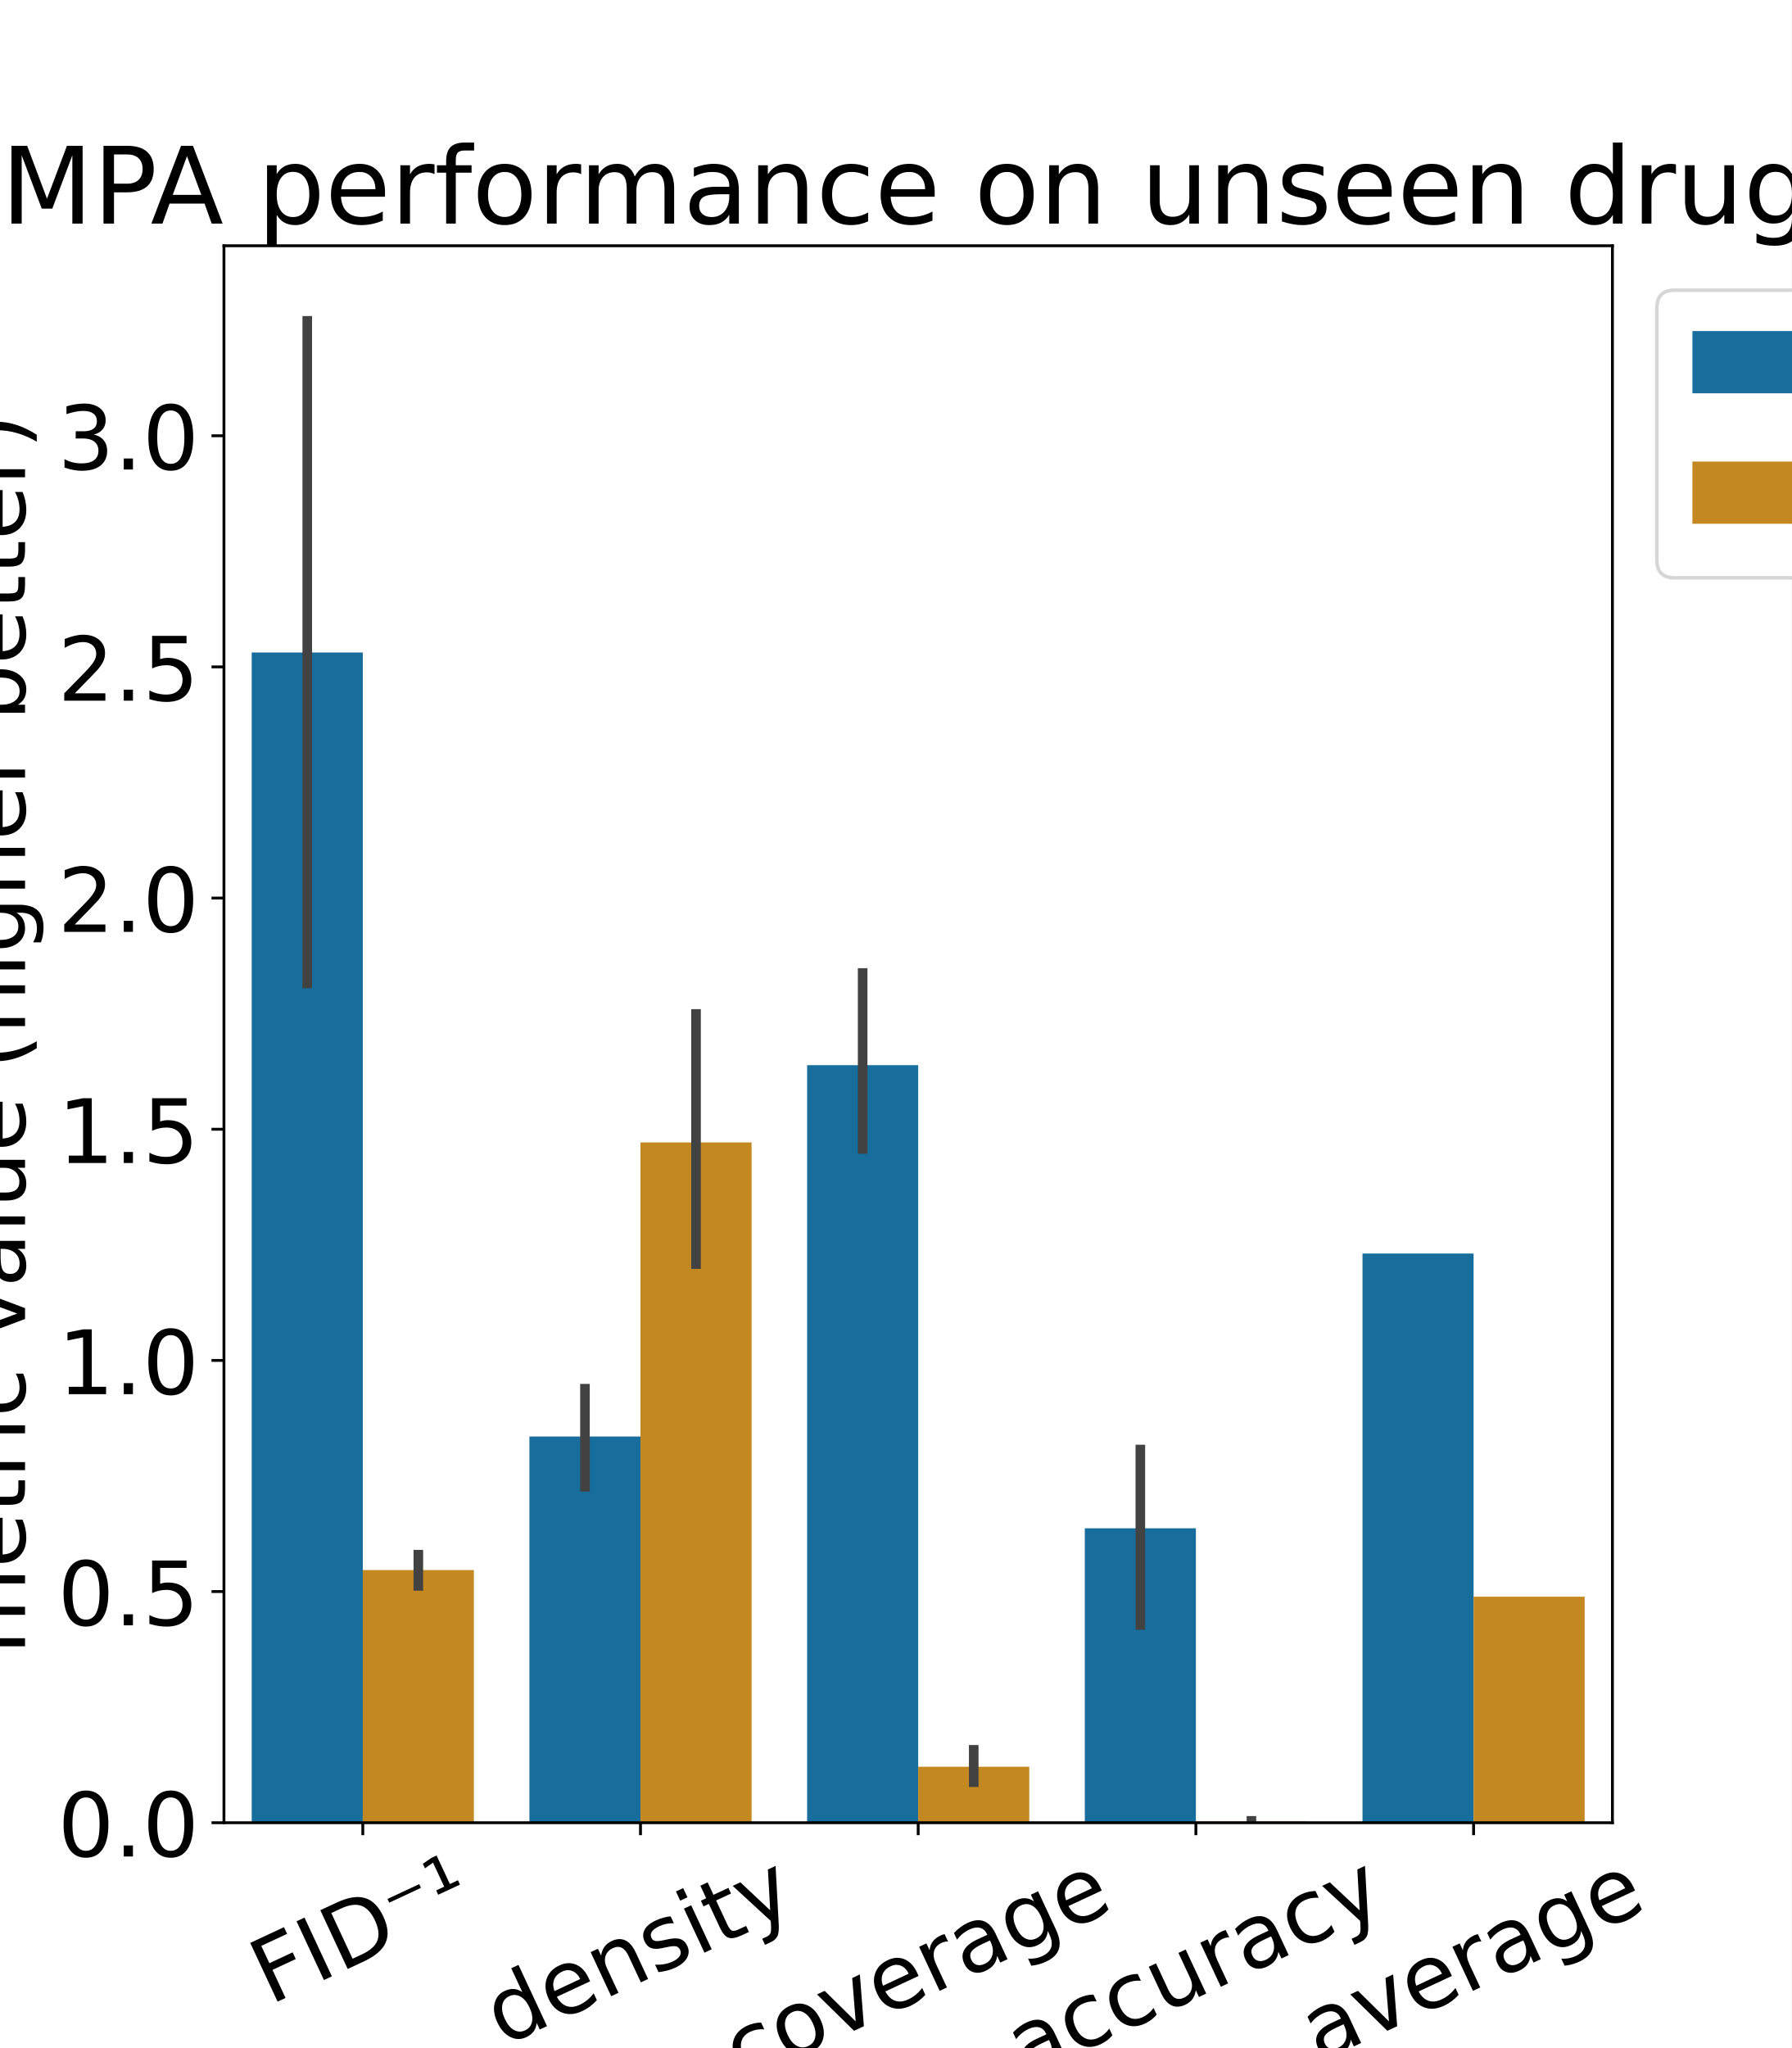
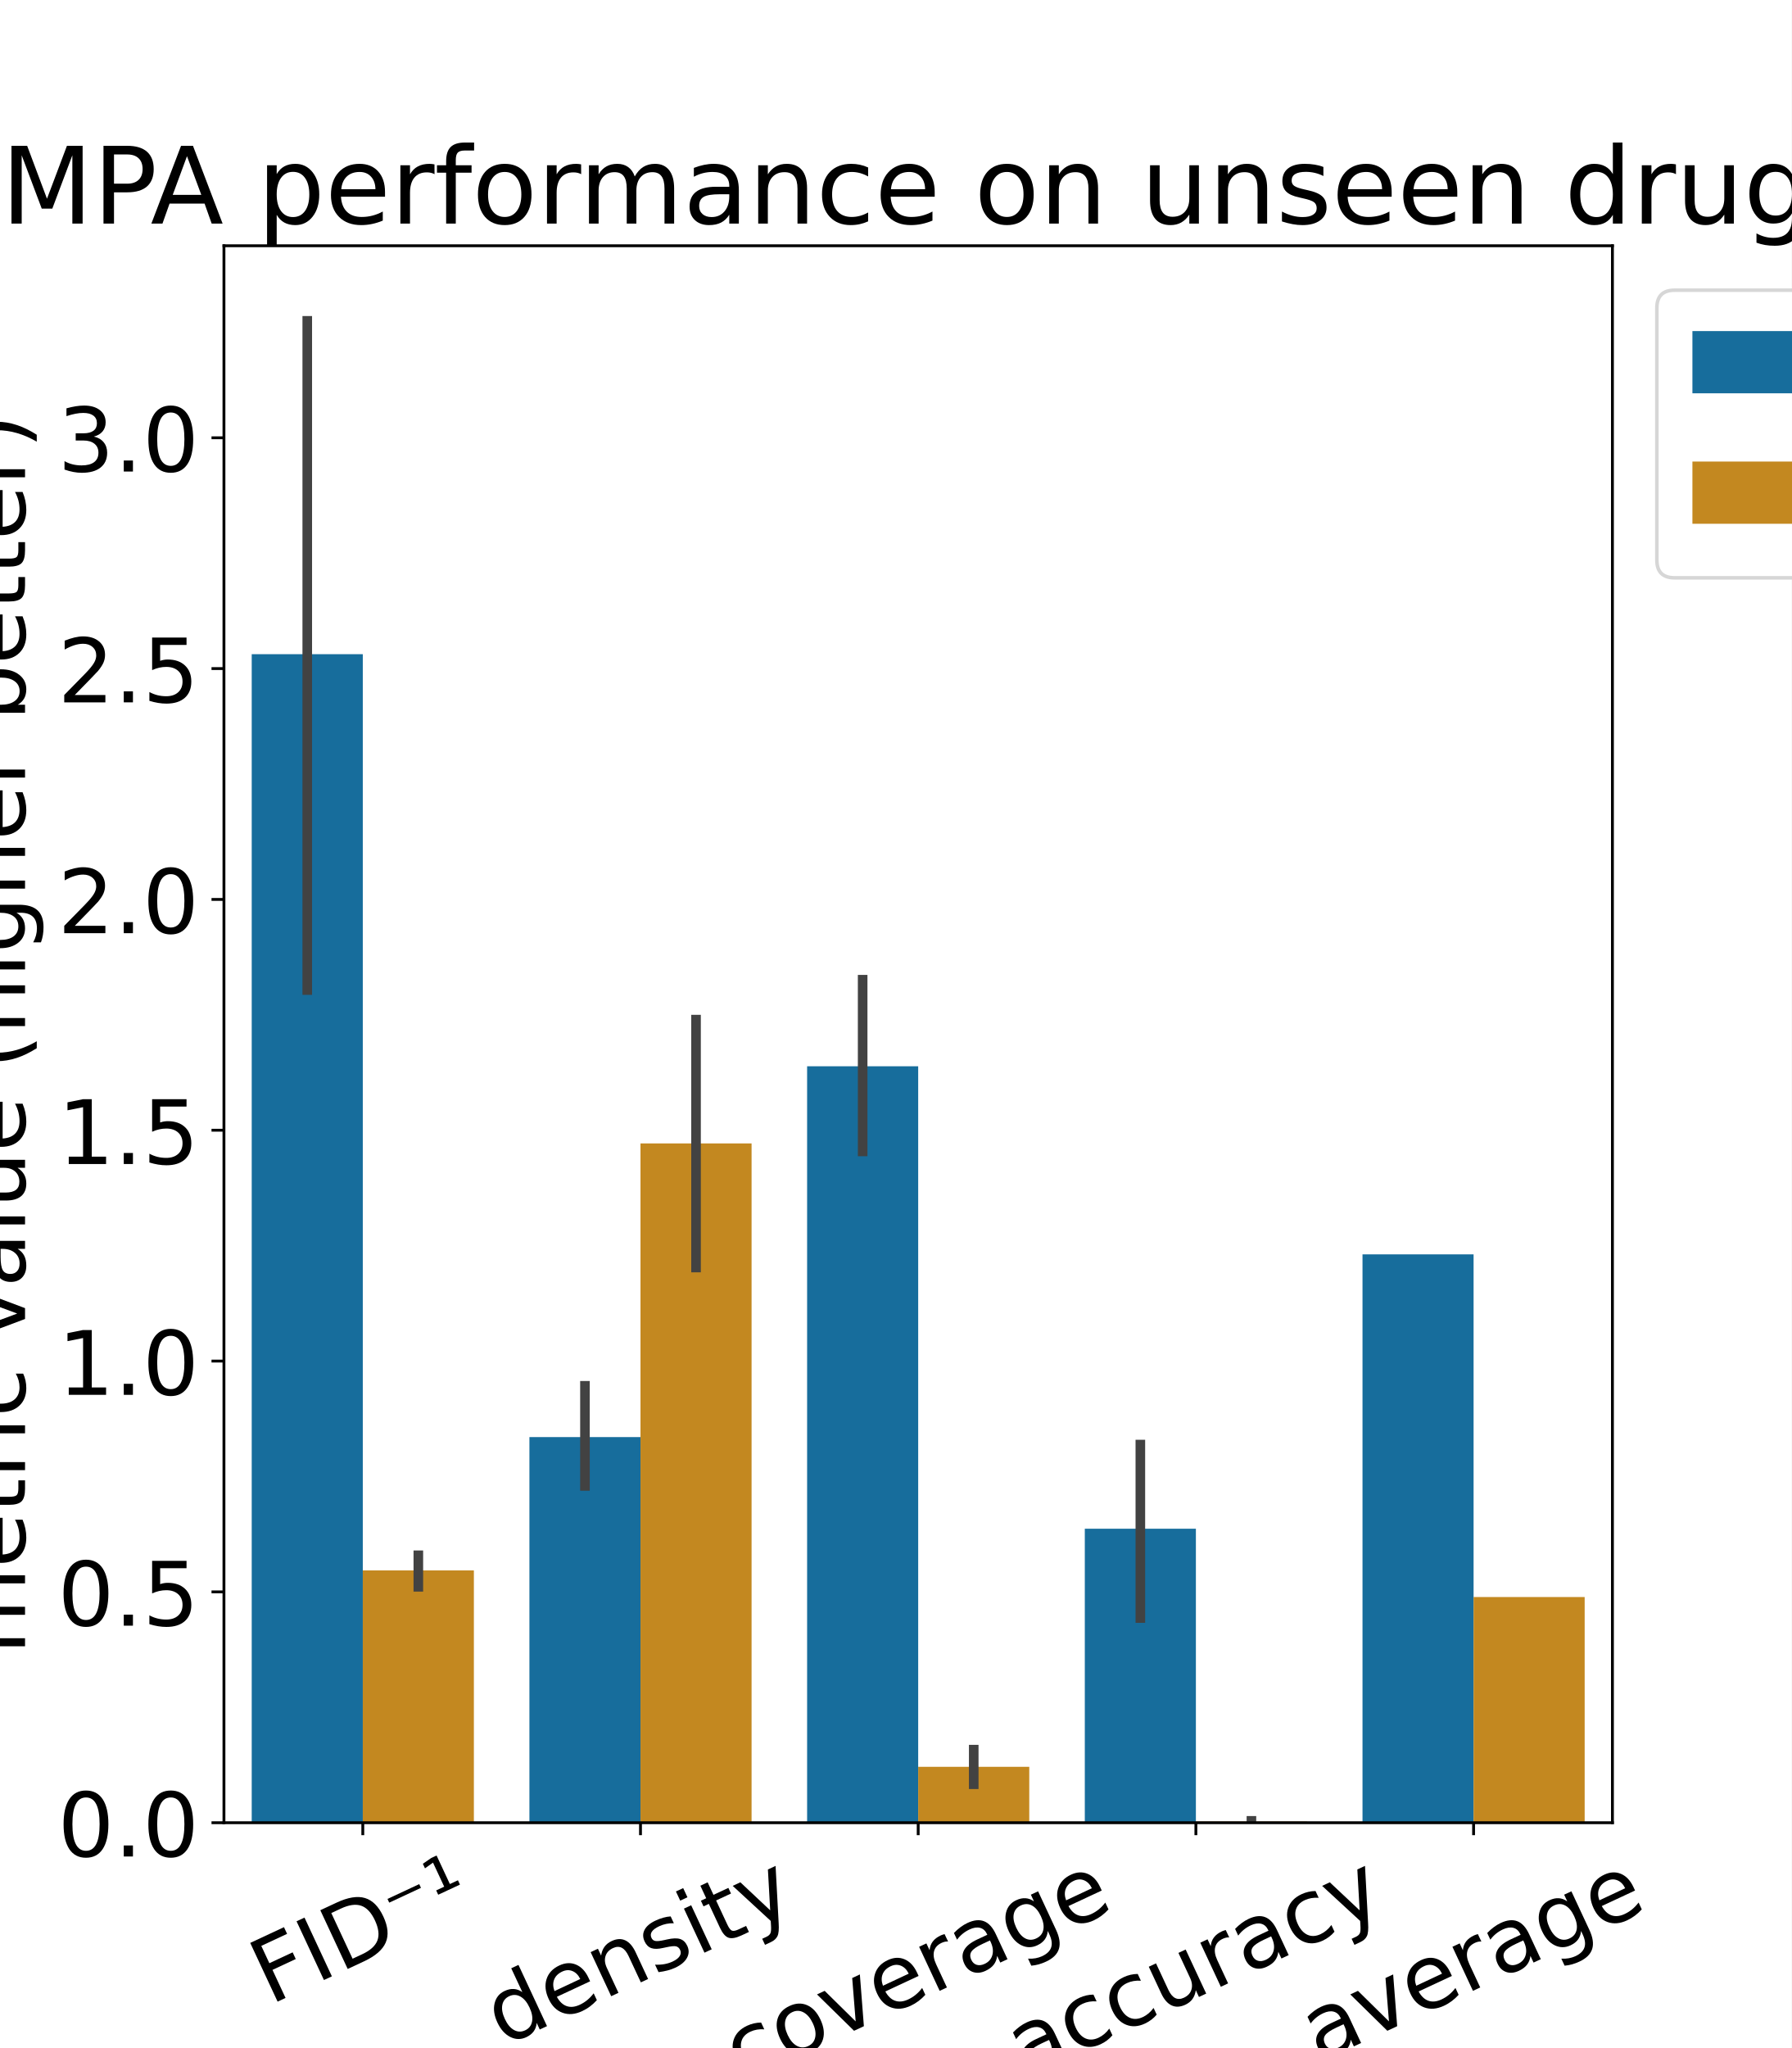
<svg xmlns="http://www.w3.org/2000/svg" xmlns:xlink="http://www.w3.org/1999/xlink" width="504pt" height="576pt" viewBox="0 0 504 576" version="1.1">
  <defs>
    <style type="text/css">*{stroke-linejoin: round; stroke-linecap: butt}</style>
  </defs>
  <g id="figure_1">
    <g id="patch_1">
      <path d="M 0 576  L 504 576  L 504 0  L 0 0  z " style="fill: #ffffff" />
    </g>
    <g id="axes_1">
      <g id="patch_2">
        <path d="M 63 512.64  L 453.6 512.64  L 453.6 69.12  L 63 69.12  z " style="fill: #ffffff" />
      </g>
      <g id="patch_3">
-         <path d="M 70.812 512.64  L 102.06 512.64  L 102.06 183.513  L 70.812 183.513  z " clip-path="url(#p8592153b63)" style="fill: #176d9c" />
+         <path d="M 70.812 512.64  L 102.06 512.64  L 102.06 183.991  L 70.812 183.991  z " clip-path="url(#pba9346ff52)" style="fill: #176d9c" />
      </g>
      <g id="patch_4">
-         <path d="M 148.932 512.64  L 180.18 512.64  L 180.18 404.022  L 148.932 404.022  z " clip-path="url(#p8592153b63)" style="fill: #176d9c" />
+         <path d="M 148.932 512.64  L 180.18 512.64  L 180.18 404.18  L 148.932 404.18  z " clip-path="url(#pba9346ff52)" style="fill: #176d9c" />
      </g>
      <g id="patch_5">
-         <path d="M 227.052 512.64  L 258.3 512.64  L 258.3 299.58  L 227.052 299.58  z " clip-path="url(#p8592153b63)" style="fill: #176d9c" />
+         <path d="M 227.052 512.64  L 258.3 512.64  L 258.3 299.889  L 227.052 299.889  z " clip-path="url(#pba9346ff52)" style="fill: #176d9c" />
      </g>
      <g id="patch_6">
-         <path d="M 305.172 512.64  L 336.42 512.64  L 336.42 429.833  L 305.172 429.833  z " clip-path="url(#p8592153b63)" style="fill: #176d9c" />
+         <path d="M 305.172 512.64  L 336.42 512.64  L 336.42 429.953  L 305.172 429.953  z " clip-path="url(#pba9346ff52)" style="fill: #176d9c" />
      </g>
      <g id="patch_7">
-         <path d="M 383.292 512.64  L 414.54 512.64  L 414.54 352.559  L 383.292 352.559  z " clip-path="url(#p8592153b63)" style="fill: #176d9c" />
+         <path d="M 383.292 512.64  L 414.54 512.64  L 414.54 352.791  L 383.292 352.791  z " clip-path="url(#pba9346ff52)" style="fill: #176d9c" />
      </g>
      <g id="patch_8">
-         <path d="M 102.06 512.64  L 133.308 512.64  L 133.308 441.579  L 102.06 441.579  z " clip-path="url(#p8592153b63)" style="fill: #c38820" />
+         <path d="M 102.06 512.64  L 133.308 512.64  L 133.308 441.682  L 102.06 441.682  z " clip-path="url(#pba9346ff52)" style="fill: #c38820" />
      </g>
      <g id="patch_9">
-         <path d="M 180.18 512.64  L 211.428 512.64  L 211.428 321.308  L 180.18 321.308  z " clip-path="url(#p8592153b63)" style="fill: #c38820" />
+         <path d="M 180.18 512.64  L 211.428 512.64  L 211.428 321.586  L 180.18 321.586  z " clip-path="url(#pba9346ff52)" style="fill: #c38820" />
      </g>
      <g id="patch_10">
-         <path d="M 258.3 512.64  L 289.548 512.64  L 289.548 496.893  L 258.3 496.893  z " clip-path="url(#p8592153b63)" style="fill: #c38820" />
+         <path d="M 258.3 512.64  L 289.548 512.64  L 289.548 496.916  L 258.3 496.916  z " clip-path="url(#pba9346ff52)" style="fill: #c38820" />
      </g>
      <g id="patch_11">
-         <path d="M 336.42 512.64  L 367.668 512.64  L 367.668 512.331  L 336.42 512.331  z " clip-path="url(#p8592153b63)" style="fill: #c38820" />
+         <path d="M 336.42 512.64  L 367.668 512.64  L 367.668 512.332  L 336.42 512.332  z " clip-path="url(#pba9346ff52)" style="fill: #c38820" />
      </g>
      <g id="patch_12">
-         <path d="M 414.54 512.64  L 445.788 512.64  L 445.788 449.075  L 414.54 449.075  z " clip-path="url(#p8592153b63)" style="fill: #c38820" />
+         <path d="M 414.54 512.64  L 445.788 512.64  L 445.788 449.167  L 414.54 449.167  z " clip-path="url(#pba9346ff52)" style="fill: #c38820" />
      </g>
      <g id="matplotlib.axis_1">
        <g id="xtick_1">
          <g id="line2d_1">
            <defs>
-               <path id="ma37c23ea96" d="M 0 0  L 0 3.5  " style="stroke: #000000; stroke-width: 0.8" />
+               <path id="m63fc2ff8d2" d="M 0 0  L 0 3.5  " style="stroke: #000000; stroke-width: 0.8" />
            </defs>
            <g>
-               <use xlink:href="#ma37c23ea96" x="102.06" y="512.64" style="stroke: #000000; stroke-width: 0.8" />
+               <use xlink:href="#m63fc2ff8d2" x="102.06" y="512.64" style="stroke: #000000; stroke-width: 0.8" />
            </g>
          </g>
          <g id="text_1">
            <g transform="translate(75.87266 563.998) rotate(-25) scale(0.25 -0.25)">
              <defs>
                <path id="DejaVuSans-46" d="M 628 4666  L 3309 4666  L 3309 4134  L 1259 4134  L 1259 2759  L 3109 2759  L 3109 2228  L 1259 2228  L 1259 0  L 628 0  L 628 4666  z " transform="scale(0.015625)" />
                <path id="DejaVuSans-49" d="M 628 4666  L 1259 4666  L 1259 0  L 628 0  L 628 4666  z " transform="scale(0.015625)" />
                <path id="DejaVuSans-44" d="M 1259 4147  L 1259 519  L 2022 519  Q 2988 519 3436 956  Q 3884 1394 3884 2338  Q 3884 3275 3436 3711  Q 2988 4147 2022 4147  L 1259 4147  z M 628 4666  L 1925 4666  Q 3281 4666 3915 4102  Q 4550 3538 4550 2338  Q 4550 1131 3912 565  Q 3275 0 1925 0  L 628 0  L 628 4666  z " transform="scale(0.015625)" />
                <path id="DejaVuSans-207b" d="M 428 3359  L 2950 3359  L 2950 3063  L 428 3063  L 428 3359  z " transform="scale(0.015625)" />
                <path id="DejaVuSans-b9" d="M 488 2431  L 1125 2431  L 1125 4341  L 428 4213  L 428 4575  L 1147 4697  L 1575 4697  L 1575 2431  L 2216 2431  L 2216 2088  L 488 2088  L 488 2431  z " transform="scale(0.015625)" />
              </defs>
              <use xlink:href="#DejaVuSans-46" />
              <use xlink:href="#DejaVuSans-49" x="57.52" />
              <use xlink:href="#DejaVuSans-44" x="87.012" />
              <use xlink:href="#DejaVuSans-207b" x="164.014" />
              <use xlink:href="#DejaVuSans-b9" x="216.797" />
            </g>
          </g>
        </g>
        <g id="xtick_2">
          <g id="line2d_2">
            <g>
-               <use xlink:href="#ma37c23ea96" x="180.18" y="512.64" style="stroke: #000000; stroke-width: 0.8" />
+               <use xlink:href="#m63fc2ff8d2" x="180.18" y="512.64" style="stroke: #000000; stroke-width: 0.8" />
            </g>
          </g>
          <g id="text_2">
            <g transform="translate(141.5575 575.5952) rotate(-25) scale(0.25 -0.25)">
              <defs>
                <path id="DejaVuSans-64" d="M 2906 2969  L 2906 4863  L 3481 4863  L 3481 0  L 2906 0  L 2906 525  Q 2725 213 2448 61  Q 2172 -91 1784 -91  Q 1150 -91 751 415  Q 353 922 353 1747  Q 353 2572 751 3078  Q 1150 3584 1784 3584  Q 2172 3584 2448 3432  Q 2725 3281 2906 2969  z M 947 1747  Q 947 1113 1208 752  Q 1469 391 1925 391  Q 2381 391 2643 752  Q 2906 1113 2906 1747  Q 2906 2381 2643 2742  Q 2381 3103 1925 3103  Q 1469 3103 1208 2742  Q 947 2381 947 1747  z " transform="scale(0.015625)" />
                <path id="DejaVuSans-65" d="M 3597 1894  L 3597 1613  L 953 1613  Q 991 1019 1311 708  Q 1631 397 2203 397  Q 2534 397 2845 478  Q 3156 559 3463 722  L 3463 178  Q 3153 47 2828 -22  Q 2503 -91 2169 -91  Q 1331 -91 842 396  Q 353 884 353 1716  Q 353 2575 817 3079  Q 1281 3584 2069 3584  Q 2775 3584 3186 3129  Q 3597 2675 3597 1894  z M 3022 2063  Q 3016 2534 2758 2815  Q 2500 3097 2075 3097  Q 1594 3097 1305 2825  Q 1016 2553 972 2059  L 3022 2063  z " transform="scale(0.015625)" />
                <path id="DejaVuSans-6e" d="M 3513 2113  L 3513 0  L 2938 0  L 2938 2094  Q 2938 2591 2744 2837  Q 2550 3084 2163 3084  Q 1697 3084 1428 2787  Q 1159 2491 1159 1978  L 1159 0  L 581 0  L 581 3500  L 1159 3500  L 1159 2956  Q 1366 3272 1645 3428  Q 1925 3584 2291 3584  Q 2894 3584 3203 3211  Q 3513 2838 3513 2113  z " transform="scale(0.015625)" />
                <path id="DejaVuSans-73" d="M 2834 3397  L 2834 2853  Q 2591 2978 2328 3040  Q 2066 3103 1784 3103  Q 1356 3103 1142 2972  Q 928 2841 928 2578  Q 928 2378 1081 2264  Q 1234 2150 1697 2047  L 1894 2003  Q 2506 1872 2764 1633  Q 3022 1394 3022 966  Q 3022 478 2636 193  Q 2250 -91 1575 -91  Q 1294 -91 989 -36  Q 684 19 347 128  L 347 722  Q 666 556 975 473  Q 1284 391 1588 391  Q 1994 391 2212 530  Q 2431 669 2431 922  Q 2431 1156 2273 1281  Q 2116 1406 1581 1522  L 1381 1569  Q 847 1681 609 1914  Q 372 2147 372 2553  Q 372 3047 722 3315  Q 1072 3584 1716 3584  Q 2034 3584 2315 3537  Q 2597 3491 2834 3397  z " transform="scale(0.015625)" />
                <path id="DejaVuSans-69" d="M 603 3500  L 1178 3500  L 1178 0  L 603 0  L 603 3500  z M 603 4863  L 1178 4863  L 1178 4134  L 603 4134  L 603 4863  z " transform="scale(0.015625)" />
                <path id="DejaVuSans-74" d="M 1172 4494  L 1172 3500  L 2356 3500  L 2356 3053  L 1172 3053  L 1172 1153  Q 1172 725 1289 603  Q 1406 481 1766 481  L 2356 481  L 2356 0  L 1766 0  Q 1100 0 847 248  Q 594 497 594 1153  L 594 3053  L 172 3053  L 172 3500  L 594 3500  L 594 4494  L 1172 4494  z " transform="scale(0.015625)" />
                <path id="DejaVuSans-79" d="M 2059 -325  Q 1816 -950 1584 -1140  Q 1353 -1331 966 -1331  L 506 -1331  L 506 -850  L 844 -850  Q 1081 -850 1212 -737  Q 1344 -625 1503 -206  L 1606 56  L 191 3500  L 800 3500  L 1894 763  L 2988 3500  L 3597 3500  L 2059 -325  z " transform="scale(0.015625)" />
              </defs>
              <use xlink:href="#DejaVuSans-64" />
              <use xlink:href="#DejaVuSans-65" x="63.477" />
              <use xlink:href="#DejaVuSans-6e" x="125" />
              <use xlink:href="#DejaVuSans-73" x="188.379" />
              <use xlink:href="#DejaVuSans-69" x="240.479" />
              <use xlink:href="#DejaVuSans-74" x="268.262" />
              <use xlink:href="#DejaVuSans-79" x="307.471" />
            </g>
          </g>
        </g>
        <g id="xtick_3">
          <g id="line2d_3">
            <g>
-               <use xlink:href="#ma37c23ea96" x="258.3" y="512.64" style="stroke: #000000; stroke-width: 0.8" />
+               <use xlink:href="#m63fc2ff8d2" x="258.3" y="512.64" style="stroke: #000000; stroke-width: 0.8" />
            </g>
          </g>
          <g id="text_3">
            <g transform="translate(208.6159 585.9114) rotate(-25) scale(0.25 -0.25)">
              <defs>
                <path id="DejaVuSans-63" d="M 3122 3366  L 3122 2828  Q 2878 2963 2633 3030  Q 2388 3097 2138 3097  Q 1578 3097 1268 2742  Q 959 2388 959 1747  Q 959 1106 1268 751  Q 1578 397 2138 397  Q 2388 397 2633 464  Q 2878 531 3122 666  L 3122 134  Q 2881 22 2623 -34  Q 2366 -91 2075 -91  Q 1284 -91 818 406  Q 353 903 353 1747  Q 353 2603 823 3093  Q 1294 3584 2113 3584  Q 2378 3584 2631 3529  Q 2884 3475 3122 3366  z " transform="scale(0.015625)" />
                <path id="DejaVuSans-6f" d="M 1959 3097  Q 1497 3097 1228 2736  Q 959 2375 959 1747  Q 959 1119 1226 758  Q 1494 397 1959 397  Q 2419 397 2687 759  Q 2956 1122 2956 1747  Q 2956 2369 2687 2733  Q 2419 3097 1959 3097  z M 1959 3584  Q 2709 3584 3137 3096  Q 3566 2609 3566 1747  Q 3566 888 3137 398  Q 2709 -91 1959 -91  Q 1206 -91 779 398  Q 353 888 353 1747  Q 353 2609 779 3096  Q 1206 3584 1959 3584  z " transform="scale(0.015625)" />
                <path id="DejaVuSans-76" d="M 191 3500  L 800 3500  L 1894 563  L 2988 3500  L 3597 3500  L 2284 0  L 1503 0  L 191 3500  z " transform="scale(0.015625)" />
                <path id="DejaVuSans-72" d="M 2631 2963  Q 2534 3019 2420 3045  Q 2306 3072 2169 3072  Q 1681 3072 1420 2755  Q 1159 2438 1159 1844  L 1159 0  L 581 0  L 581 3500  L 1159 3500  L 1159 2956  Q 1341 3275 1631 3429  Q 1922 3584 2338 3584  Q 2397 3584 2469 3576  Q 2541 3569 2628 3553  L 2631 2963  z " transform="scale(0.015625)" />
                <path id="DejaVuSans-61" d="M 2194 1759  Q 1497 1759 1228 1600  Q 959 1441 959 1056  Q 959 750 1161 570  Q 1363 391 1709 391  Q 2188 391 2477 730  Q 2766 1069 2766 1631  L 2766 1759  L 2194 1759  z M 3341 1997  L 3341 0  L 2766 0  L 2766 531  Q 2569 213 2275 61  Q 1981 -91 1556 -91  Q 1019 -91 701 211  Q 384 513 384 1019  Q 384 1609 779 1909  Q 1175 2209 1959 2209  L 2766 2209  L 2766 2266  Q 2766 2663 2505 2880  Q 2244 3097 1772 3097  Q 1472 3097 1187 3025  Q 903 2953 641 2809  L 641 3341  Q 956 3463 1253 3523  Q 1550 3584 1831 3584  Q 2591 3584 2966 3190  Q 3341 2797 3341 1997  z " transform="scale(0.015625)" />
                <path id="DejaVuSans-67" d="M 2906 1791  Q 2906 2416 2648 2759  Q 2391 3103 1925 3103  Q 1463 3103 1205 2759  Q 947 2416 947 1791  Q 947 1169 1205 825  Q 1463 481 1925 481  Q 2391 481 2648 825  Q 2906 1169 2906 1791  z M 3481 434  Q 3481 -459 3084 -895  Q 2688 -1331 1869 -1331  Q 1566 -1331 1297 -1286  Q 1028 -1241 775 -1147  L 775 -588  Q 1028 -725 1275 -790  Q 1522 -856 1778 -856  Q 2344 -856 2625 -561  Q 2906 -266 2906 331  L 2906 616  Q 2728 306 2450 153  Q 2172 0 1784 0  Q 1141 0 747 490  Q 353 981 353 1791  Q 353 2603 747 3093  Q 1141 3584 1784 3584  Q 2172 3584 2450 3431  Q 2728 3278 2906 2969  L 2906 3500  L 3481 3500  L 3481 434  z " transform="scale(0.015625)" />
              </defs>
              <use xlink:href="#DejaVuSans-63" />
              <use xlink:href="#DejaVuSans-6f" x="54.98" />
              <use xlink:href="#DejaVuSans-76" x="116.162" />
              <use xlink:href="#DejaVuSans-65" x="175.342" />
              <use xlink:href="#DejaVuSans-72" x="236.865" />
              <use xlink:href="#DejaVuSans-61" x="277.979" />
              <use xlink:href="#DejaVuSans-67" x="339.258" />
              <use xlink:href="#DejaVuSans-65" x="402.734" />
            </g>
          </g>
        </g>
        <g id="xtick_4">
          <g id="line2d_4">
            <g>
-               <use xlink:href="#ma37c23ea96" x="336.42" y="512.64" style="stroke: #000000; stroke-width: 0.8" />
+               <use xlink:href="#m63fc2ff8d2" x="336.42" y="512.64" style="stroke: #000000; stroke-width: 0.8" />
            </g>
          </g>
          <g id="text_4">
            <g transform="translate(288.2211 584.5263) rotate(-25) scale(0.25 -0.25)">
              <defs>
                <path id="DejaVuSans-75" d="M 544 1381  L 544 3500  L 1119 3500  L 1119 1403  Q 1119 906 1312 657  Q 1506 409 1894 409  Q 2359 409 2629 706  Q 2900 1003 2900 1516  L 2900 3500  L 3475 3500  L 3475 0  L 2900 0  L 2900 538  Q 2691 219 2414 64  Q 2138 -91 1772 -91  Q 1169 -91 856 284  Q 544 659 544 1381  z M 1991 3584  L 1991 3584  z " transform="scale(0.015625)" />
              </defs>
              <use xlink:href="#DejaVuSans-61" />
              <use xlink:href="#DejaVuSans-63" x="61.279" />
              <use xlink:href="#DejaVuSans-63" x="116.26" />
              <use xlink:href="#DejaVuSans-75" x="171.24" />
              <use xlink:href="#DejaVuSans-72" x="234.619" />
              <use xlink:href="#DejaVuSans-61" x="275.732" />
              <use xlink:href="#DejaVuSans-63" x="337.012" />
              <use xlink:href="#DejaVuSans-79" x="391.992" />
            </g>
          </g>
        </g>
        <g id="xtick_5">
          <g id="line2d_5">
            <g>
-               <use xlink:href="#ma37c23ea96" x="414.54" y="512.64" style="stroke: #000000; stroke-width: 0.8" />
+               <use xlink:href="#m63fc2ff8d2" x="414.54" y="512.64" style="stroke: #000000; stroke-width: 0.8" />
            </g>
          </g>
          <g id="text_5">
            <g transform="translate(371.0744 580.1119) rotate(-25) scale(0.25 -0.25)">
              <use xlink:href="#DejaVuSans-61" />
              <use xlink:href="#DejaVuSans-76" x="61.279" />
              <use xlink:href="#DejaVuSans-65" x="120.459" />
              <use xlink:href="#DejaVuSans-72" x="181.982" />
              <use xlink:href="#DejaVuSans-61" x="223.096" />
              <use xlink:href="#DejaVuSans-67" x="284.375" />
              <use xlink:href="#DejaVuSans-65" x="347.852" />
            </g>
          </g>
        </g>
        <g id="text_6">
          <g transform="translate(186.1496 613.6196) scale(0.25 -0.25)">
            <defs>
              <path id="DejaVuSans-6d" d="M 3328 2828  Q 3544 3216 3844 3400  Q 4144 3584 4550 3584  Q 5097 3584 5394 3201  Q 5691 2819 5691 2113  L 5691 0  L 5113 0  L 5113 2094  Q 5113 2597 4934 2840  Q 4756 3084 4391 3084  Q 3944 3084 3684 2787  Q 3425 2491 3425 1978  L 3425 0  L 2847 0  L 2847 2094  Q 2847 2600 2669 2842  Q 2491 3084 2119 3084  Q 1678 3084 1418 2786  Q 1159 2488 1159 1978  L 1159 0  L 581 0  L 581 3500  L 1159 3500  L 1159 2956  Q 1356 3278 1631 3431  Q 1906 3584 2284 3584  Q 2666 3584 2933 3390  Q 3200 3197 3328 2828  z " transform="scale(0.015625)" />
              <path id="DejaVuSans-20" transform="scale(0.015625)" />
              <path id="DejaVuSans-70" d="M 1159 525  L 1159 -1331  L 581 -1331  L 581 3500  L 1159 3500  L 1159 2969  Q 1341 3281 1617 3432  Q 1894 3584 2278 3584  Q 2916 3584 3314 3078  Q 3713 2572 3713 1747  Q 3713 922 3314 415  Q 2916 -91 2278 -91  Q 1894 -91 1617 61  Q 1341 213 1159 525  z M 3116 1747  Q 3116 2381 2855 2742  Q 2594 3103 2138 3103  Q 1681 3103 1420 2742  Q 1159 2381 1159 1747  Q 1159 1113 1420 752  Q 1681 391 2138 391  Q 2594 391 2855 752  Q 3116 1113 3116 1747  z " transform="scale(0.015625)" />
            </defs>
            <use xlink:href="#DejaVuSans-6d" />
            <use xlink:href="#DejaVuSans-65" x="97.412" />
            <use xlink:href="#DejaVuSans-74" x="158.936" />
            <use xlink:href="#DejaVuSans-72" x="198.145" />
            <use xlink:href="#DejaVuSans-69" x="239.258" />
            <use xlink:href="#DejaVuSans-63" x="267.041" />
            <use xlink:href="#DejaVuSans-20" x="322.021" />
            <use xlink:href="#DejaVuSans-74" x="353.809" />
            <use xlink:href="#DejaVuSans-79" x="393.018" />
            <use xlink:href="#DejaVuSans-70" x="452.197" />
            <use xlink:href="#DejaVuSans-65" x="515.674" />
          </g>
        </g>
      </g>
      <g id="matplotlib.axis_2">
        <g id="ytick_1">
          <g id="line2d_6">
            <defs>
-               <path id="m2fce74584b" d="M 0 0  L -3.5 0  " style="stroke: #000000; stroke-width: 0.8" />
+               <path id="ma67cbb7a65" d="M 0 0  L -3.5 0  " style="stroke: #000000; stroke-width: 0.8" />
            </defs>
            <g>
-               <use xlink:href="#m2fce74584b" x="63" y="512.64" style="stroke: #000000; stroke-width: 0.8" />
+               <use xlink:href="#ma67cbb7a65" x="63" y="512.64" style="stroke: #000000; stroke-width: 0.8" />
            </g>
          </g>
          <g id="text_7">
            <g transform="translate(16.24219 522.138) scale(0.25 -0.25)">
              <defs>
                <path id="DejaVuSans-30" d="M 2034 4250  Q 1547 4250 1301 3770  Q 1056 3291 1056 2328  Q 1056 1369 1301 889  Q 1547 409 2034 409  Q 2525 409 2770 889  Q 3016 1369 3016 2328  Q 3016 3291 2770 3770  Q 2525 4250 2034 4250  z M 2034 4750  Q 2819 4750 3233 4129  Q 3647 3509 3647 2328  Q 3647 1150 3233 529  Q 2819 -91 2034 -91  Q 1250 -91 836 529  Q 422 1150 422 2328  Q 422 3509 836 4129  Q 1250 4750 2034 4750  z " transform="scale(0.015625)" />
                <path id="DejaVuSans-2e" d="M 684 794  L 1344 794  L 1344 0  L 684 0  L 684 794  z " transform="scale(0.015625)" />
              </defs>
              <use xlink:href="#DejaVuSans-30" />
              <use xlink:href="#DejaVuSans-2e" x="63.623" />
              <use xlink:href="#DejaVuSans-30" x="95.41" />
            </g>
          </g>
        </g>
        <g id="ytick_2">
          <g id="line2d_7">
            <g>
-               <use xlink:href="#m2fce74584b" x="63" y="447.626" style="stroke: #000000; stroke-width: 0.8" />
+               <use xlink:href="#ma67cbb7a65" x="63" y="447.72" style="stroke: #000000; stroke-width: 0.8" />
            </g>
          </g>
          <g id="text_8">
-             <g transform="translate(16.24219 457.1237) scale(0.25 -0.25)">
+             <g transform="translate(16.24219 457.218) scale(0.25 -0.25)">
              <defs>
                <path id="DejaVuSans-35" d="M 691 4666  L 3169 4666  L 3169 4134  L 1269 4134  L 1269 2991  Q 1406 3038 1543 3061  Q 1681 3084 1819 3084  Q 2600 3084 3056 2656  Q 3513 2228 3513 1497  Q 3513 744 3044 326  Q 2575 -91 1722 -91  Q 1428 -91 1123 -41  Q 819 9 494 109  L 494 744  Q 775 591 1075 516  Q 1375 441 1709 441  Q 2250 441 2565 725  Q 2881 1009 2881 1497  Q 2881 1984 2565 2268  Q 2250 2553 1709 2553  Q 1456 2553 1204 2497  Q 953 2441 691 2322  L 691 4666  z " transform="scale(0.015625)" />
              </defs>
              <use xlink:href="#DejaVuSans-30" />
              <use xlink:href="#DejaVuSans-2e" x="63.623" />
              <use xlink:href="#DejaVuSans-35" x="95.41" />
            </g>
          </g>
        </g>
        <g id="ytick_3">
          <g id="line2d_8">
            <g>
-               <use xlink:href="#m2fce74584b" x="63" y="382.611" style="stroke: #000000; stroke-width: 0.8" />
+               <use xlink:href="#ma67cbb7a65" x="63" y="382.8" style="stroke: #000000; stroke-width: 0.8" />
            </g>
          </g>
          <g id="text_9">
-             <g transform="translate(16.24219 392.1094) scale(0.25 -0.25)">
+             <g transform="translate(16.24219 392.298) scale(0.25 -0.25)">
              <defs>
                <path id="DejaVuSans-31" d="M 794 531  L 1825 531  L 1825 4091  L 703 3866  L 703 4441  L 1819 4666  L 2450 4666  L 2450 531  L 3481 531  L 3481 0  L 794 0  L 794 531  z " transform="scale(0.015625)" />
              </defs>
              <use xlink:href="#DejaVuSans-31" />
              <use xlink:href="#DejaVuSans-2e" x="63.623" />
              <use xlink:href="#DejaVuSans-30" x="95.41" />
            </g>
          </g>
        </g>
        <g id="ytick_4">
          <g id="line2d_9">
            <g>
-               <use xlink:href="#m2fce74584b" x="63" y="317.597" style="stroke: #000000; stroke-width: 0.8" />
+               <use xlink:href="#ma67cbb7a65" x="63" y="317.88" style="stroke: #000000; stroke-width: 0.8" />
            </g>
          </g>
          <g id="text_10">
-             <g transform="translate(16.24219 327.0951) scale(0.25 -0.25)">
+             <g transform="translate(16.24219 327.3779) scale(0.25 -0.25)">
              <use xlink:href="#DejaVuSans-31" />
              <use xlink:href="#DejaVuSans-2e" x="63.623" />
              <use xlink:href="#DejaVuSans-35" x="95.41" />
            </g>
          </g>
        </g>
        <g id="ytick_5">
          <g id="line2d_10">
            <g>
-               <use xlink:href="#m2fce74584b" x="63" y="252.583" style="stroke: #000000; stroke-width: 0.8" />
+               <use xlink:href="#ma67cbb7a65" x="63" y="252.96" style="stroke: #000000; stroke-width: 0.8" />
            </g>
          </g>
          <g id="text_11">
-             <g transform="translate(16.24219 262.0808) scale(0.25 -0.25)">
+             <g transform="translate(16.24219 262.4579) scale(0.25 -0.25)">
              <defs>
                <path id="DejaVuSans-32" d="M 1228 531  L 3431 531  L 3431 0  L 469 0  L 469 531  Q 828 903 1448 1529  Q 2069 2156 2228 2338  Q 2531 2678 2651 2914  Q 2772 3150 2772 3378  Q 2772 3750 2511 3984  Q 2250 4219 1831 4219  Q 1534 4219 1204 4116  Q 875 4013 500 3803  L 500 4441  Q 881 4594 1212 4672  Q 1544 4750 1819 4750  Q 2544 4750 2975 4387  Q 3406 4025 3406 3419  Q 3406 3131 3298 2873  Q 3191 2616 2906 2266  Q 2828 2175 2409 1742  Q 1991 1309 1228 531  z " transform="scale(0.015625)" />
              </defs>
              <use xlink:href="#DejaVuSans-32" />
              <use xlink:href="#DejaVuSans-2e" x="63.623" />
              <use xlink:href="#DejaVuSans-30" x="95.41" />
            </g>
          </g>
        </g>
        <g id="ytick_6">
          <g id="line2d_11">
            <g>
-               <use xlink:href="#m2fce74584b" x="63" y="187.568" style="stroke: #000000; stroke-width: 0.8" />
+               <use xlink:href="#ma67cbb7a65" x="63" y="188.04" style="stroke: #000000; stroke-width: 0.8" />
            </g>
          </g>
          <g id="text_12">
-             <g transform="translate(16.24219 197.0665) scale(0.25 -0.25)">
+             <g transform="translate(16.24219 197.5378) scale(0.25 -0.25)">
              <use xlink:href="#DejaVuSans-32" />
              <use xlink:href="#DejaVuSans-2e" x="63.623" />
              <use xlink:href="#DejaVuSans-35" x="95.41" />
            </g>
          </g>
        </g>
        <g id="ytick_7">
          <g id="line2d_12">
            <g>
-               <use xlink:href="#m2fce74584b" x="63" y="122.554" style="stroke: #000000; stroke-width: 0.8" />
+               <use xlink:href="#ma67cbb7a65" x="63" y="123.12" style="stroke: #000000; stroke-width: 0.8" />
            </g>
          </g>
          <g id="text_13">
-             <g transform="translate(16.24219 132.0522) scale(0.25 -0.25)">
+             <g transform="translate(16.24219 132.6178) scale(0.25 -0.25)">
              <defs>
                <path id="DejaVuSans-33" d="M 2597 2516  Q 3050 2419 3304 2112  Q 3559 1806 3559 1356  Q 3559 666 3084 287  Q 2609 -91 1734 -91  Q 1441 -91 1130 -33  Q 819 25 488 141  L 488 750  Q 750 597 1062 519  Q 1375 441 1716 441  Q 2309 441 2620 675  Q 2931 909 2931 1356  Q 2931 1769 2642 2001  Q 2353 2234 1838 2234  L 1294 2234  L 1294 2753  L 1863 2753  Q 2328 2753 2575 2939  Q 2822 3125 2822 3475  Q 2822 3834 2567 4026  Q 2313 4219 1838 4219  Q 1578 4219 1281 4162  Q 984 4106 628 3988  L 628 4550  Q 988 4650 1302 4700  Q 1616 4750 1894 4750  Q 2613 4750 3031 4423  Q 3450 4097 3450 3541  Q 3450 3153 3228 2886  Q 3006 2619 2597 2516  z " transform="scale(0.015625)" />
              </defs>
              <use xlink:href="#DejaVuSans-33" />
              <use xlink:href="#DejaVuSans-2e" x="63.623" />
              <use xlink:href="#DejaVuSans-30" x="95.41" />
            </g>
          </g>
        </g>
        <g id="text_14">
          <g transform="translate(7.042969 465.2882) rotate(-90) scale(0.25 -0.25)">
            <defs>
              <path id="DejaVuSans-6c" d="M 603 4863  L 1178 4863  L 1178 0  L 603 0  L 603 4863  z " transform="scale(0.015625)" />
              <path id="DejaVuSans-28" d="M 1984 4856  Q 1566 4138 1362 3434  Q 1159 2731 1159 2009  Q 1159 1288 1364 580  Q 1569 -128 1984 -844  L 1484 -844  Q 1016 -109 783 600  Q 550 1309 550 2009  Q 550 2706 781 3412  Q 1013 4119 1484 4856  L 1984 4856  z " transform="scale(0.015625)" />
              <path id="DejaVuSans-68" d="M 3513 2113  L 3513 0  L 2938 0  L 2938 2094  Q 2938 2591 2744 2837  Q 2550 3084 2163 3084  Q 1697 3084 1428 2787  Q 1159 2491 1159 1978  L 1159 0  L 581 0  L 581 4863  L 1159 4863  L 1159 2956  Q 1366 3272 1645 3428  Q 1925 3584 2291 3584  Q 2894 3584 3203 3211  Q 3513 2838 3513 2113  z " transform="scale(0.015625)" />
              <path id="DejaVuSans-62" d="M 3116 1747  Q 3116 2381 2855 2742  Q 2594 3103 2138 3103  Q 1681 3103 1420 2742  Q 1159 2381 1159 1747  Q 1159 1113 1420 752  Q 1681 391 2138 391  Q 2594 391 2855 752  Q 3116 1113 3116 1747  z M 1159 2969  Q 1341 3281 1617 3432  Q 1894 3584 2278 3584  Q 2916 3584 3314 3078  Q 3713 2572 3713 1747  Q 3713 922 3314 415  Q 2916 -91 2278 -91  Q 1894 -91 1617 61  Q 1341 213 1159 525  L 1159 0  L 581 0  L 581 4863  L 1159 4863  L 1159 2969  z " transform="scale(0.015625)" />
              <path id="DejaVuSans-29" d="M 513 4856  L 1013 4856  Q 1481 4119 1714 3412  Q 1947 2706 1947 2009  Q 1947 1309 1714 600  Q 1481 -109 1013 -844  L 513 -844  Q 928 -128 1133 580  Q 1338 1288 1338 2009  Q 1338 2731 1133 3434  Q 928 4138 513 4856  z " transform="scale(0.015625)" />
            </defs>
            <use xlink:href="#DejaVuSans-6d" />
            <use xlink:href="#DejaVuSans-65" x="97.412" />
            <use xlink:href="#DejaVuSans-74" x="158.936" />
            <use xlink:href="#DejaVuSans-72" x="198.145" />
            <use xlink:href="#DejaVuSans-69" x="239.258" />
            <use xlink:href="#DejaVuSans-63" x="267.041" />
            <use xlink:href="#DejaVuSans-20" x="322.021" />
            <use xlink:href="#DejaVuSans-76" x="353.809" />
            <use xlink:href="#DejaVuSans-61" x="412.988" />
            <use xlink:href="#DejaVuSans-6c" x="474.268" />
            <use xlink:href="#DejaVuSans-75" x="502.051" />
            <use xlink:href="#DejaVuSans-65" x="565.43" />
            <use xlink:href="#DejaVuSans-20" x="626.953" />
            <use xlink:href="#DejaVuSans-28" x="658.74" />
            <use xlink:href="#DejaVuSans-68" x="697.754" />
            <use xlink:href="#DejaVuSans-69" x="761.133" />
            <use xlink:href="#DejaVuSans-67" x="788.916" />
            <use xlink:href="#DejaVuSans-68" x="852.393" />
            <use xlink:href="#DejaVuSans-65" x="915.771" />
            <use xlink:href="#DejaVuSans-72" x="977.295" />
            <use xlink:href="#DejaVuSans-20" x="1018.408" />
            <use xlink:href="#DejaVuSans-62" x="1050.195" />
            <use xlink:href="#DejaVuSans-65" x="1113.672" />
            <use xlink:href="#DejaVuSans-74" x="1175.195" />
            <use xlink:href="#DejaVuSans-74" x="1214.404" />
            <use xlink:href="#DejaVuSans-65" x="1253.613" />
            <use xlink:href="#DejaVuSans-72" x="1315.137" />
            <use xlink:href="#DejaVuSans-29" x="1356.25" />
          </g>
        </g>
      </g>
      <g id="line2d_13">
-         <path d="M 86.436 276.588  L 86.436 90.24  " clip-path="url(#p8592153b63)" style="fill: none; stroke: #424242; stroke-width: 2.7; stroke-linecap: square" />
+         <path d="M 86.436 278.45  L 86.436 90.24  " clip-path="url(#pba9346ff52)" style="fill: none; stroke: #424242; stroke-width: 2.7; stroke-linecap: square" />
      </g>
      <g id="line2d_14">
-         <path d="M 164.556 418.159  L 164.556 390.574  " clip-path="url(#p8592153b63)" style="fill: none; stroke: #424242; stroke-width: 2.7; stroke-linecap: square" />
+         <path d="M 164.556 417.922  L 164.556 389.751  " clip-path="url(#pba9346ff52)" style="fill: none; stroke: #424242; stroke-width: 2.7; stroke-linecap: square" />
      </g>
      <g id="line2d_15">
-         <path d="M 242.676 323.149  L 242.676 273.654  " clip-path="url(#p8592153b63)" style="fill: none; stroke: #424242; stroke-width: 2.7; stroke-linecap: square" />
+         <path d="M 242.676 323.836  L 242.676 275.539  " clip-path="url(#pba9346ff52)" style="fill: none; stroke: #424242; stroke-width: 2.7; stroke-linecap: square" />
      </g>
      <g id="line2d_16">
-         <path d="M 320.796 457.02  L 320.796 407.689  " clip-path="url(#p8592153b63)" style="fill: none; stroke: #424242; stroke-width: 2.7; stroke-linecap: square" />
+         <path d="M 320.796 455.076  L 320.796 406.289  " clip-path="url(#pba9346ff52)" style="fill: none; stroke: #424242; stroke-width: 2.7; stroke-linecap: square" />
      </g>
      <g id="line2d_17">
-         <path clip-path="url(#p8592153b63)" style="fill: none; stroke: #424242; stroke-width: 2.7; stroke-linecap: square" />
+         <path clip-path="url(#pba9346ff52)" style="fill: none; stroke: #424242; stroke-width: 2.7; stroke-linecap: square" />
      </g>
      <g id="line2d_18">
-         <path d="M 117.684 446.02  L 117.684 437.251  " clip-path="url(#p8592153b63)" style="fill: none; stroke: #424242; stroke-width: 2.7; stroke-linecap: square" />
+         <path d="M 117.684 446.288  L 117.684 437.422  " clip-path="url(#pba9346ff52)" style="fill: none; stroke: #424242; stroke-width: 2.7; stroke-linecap: square" />
      </g>
      <g id="line2d_19">
-         <path d="M 195.804 355.526  L 195.804 285.167  " clip-path="url(#p8592153b63)" style="fill: none; stroke: #424242; stroke-width: 2.7; stroke-linecap: square" />
+         <path d="M 195.804 356.489  L 195.804 286.777  " clip-path="url(#pba9346ff52)" style="fill: none; stroke: #424242; stroke-width: 2.7; stroke-linecap: square" />
      </g>
      <g id="line2d_20">
-         <path d="M 273.924 501.229  L 273.924 492.126  " clip-path="url(#p8592153b63)" style="fill: none; stroke: #424242; stroke-width: 2.7; stroke-linecap: square" />
+         <path d="M 273.924 501.808  L 273.924 492.085  " clip-path="url(#pba9346ff52)" style="fill: none; stroke: #424242; stroke-width: 2.7; stroke-linecap: square" />
      </g>
      <g id="line2d_21">
-         <path d="M 352.044 512.521  L 352.044 512.109  " clip-path="url(#p8592153b63)" style="fill: none; stroke: #424242; stroke-width: 2.7; stroke-linecap: square" />
+         <path d="M 352.044 512.516  L 352.044 512.11  " clip-path="url(#pba9346ff52)" style="fill: none; stroke: #424242; stroke-width: 2.7; stroke-linecap: square" />
      </g>
      <g id="line2d_22">
-         <path clip-path="url(#p8592153b63)" style="fill: none; stroke: #424242; stroke-width: 2.7; stroke-linecap: square" />
+         <path clip-path="url(#pba9346ff52)" style="fill: none; stroke: #424242; stroke-width: 2.7; stroke-linecap: square" />
      </g>
      <g id="patch_13">
        <path d="M 63 512.64  L 63 69.12  " style="fill: none; stroke: #000000; stroke-width: 0.8; stroke-linejoin: miter; stroke-linecap: square" />
      </g>
      <g id="patch_14">
        <path d="M 453.6 512.64  L 453.6 69.12  " style="fill: none; stroke: #000000; stroke-width: 0.8; stroke-linejoin: miter; stroke-linecap: square" />
      </g>
      <g id="patch_15">
        <path d="M 63 512.64  L 453.6 512.64  " style="fill: none; stroke: #000000; stroke-width: 0.8; stroke-linejoin: miter; stroke-linecap: square" />
      </g>
      <g id="patch_16">
        <path d="M 63 69.12  L 453.6 69.12  " style="fill: none; stroke: #000000; stroke-width: 0.8; stroke-linejoin: miter; stroke-linecap: square" />
      </g>
      <g id="text_15">
        <g transform="translate(-8.561719 62.88094) scale(0.3 -0.3)">
          <defs>
            <path id="DejaVuSans-4d" d="M 628 4666  L 1569 4666  L 2759 1491  L 3956 4666  L 4897 4666  L 4897 0  L 4281 0  L 4281 4097  L 3078 897  L 2444 897  L 1241 4097  L 1241 0  L 628 0  L 628 4666  z " transform="scale(0.015625)" />
            <path id="DejaVuSans-50" d="M 1259 4147  L 1259 2394  L 2053 2394  Q 2494 2394 2734 2622  Q 2975 2850 2975 3272  Q 2975 3691 2734 3919  Q 2494 4147 2053 4147  L 1259 4147  z M 628 4666  L 2053 4666  Q 2838 4666 3239 4311  Q 3641 3956 3641 3272  Q 3641 2581 3239 2228  Q 2838 1875 2053 1875  L 1259 1875  L 1259 0  L 628 0  L 628 4666  z " transform="scale(0.015625)" />
            <path id="DejaVuSans-41" d="M 2188 4044  L 1331 1722  L 3047 1722  L 2188 4044  z M 1831 4666  L 2547 4666  L 4325 0  L 3669 0  L 3244 1197  L 1141 1197  L 716 0  L 50 0  L 1831 4666  z " transform="scale(0.015625)" />
            <path id="DejaVuSans-66" d="M 2375 4863  L 2375 4384  L 1825 4384  Q 1516 4384 1395 4259  Q 1275 4134 1275 3809  L 1275 3500  L 2222 3500  L 2222 3053  L 1275 3053  L 1275 0  L 697 0  L 697 3053  L 147 3053  L 147 3500  L 697 3500  L 697 3744  Q 697 4328 969 4595  Q 1241 4863 1831 4863  L 2375 4863  z " transform="scale(0.015625)" />
          </defs>
          <use xlink:href="#DejaVuSans-49" />
          <use xlink:href="#DejaVuSans-4d" x="29.492" />
          <use xlink:href="#DejaVuSans-50" x="115.771" />
          <use xlink:href="#DejaVuSans-41" x="169.699" />
          <use xlink:href="#DejaVuSans-20" x="238.107" />
          <use xlink:href="#DejaVuSans-70" x="269.895" />
          <use xlink:href="#DejaVuSans-65" x="333.371" />
          <use xlink:href="#DejaVuSans-72" x="394.895" />
          <use xlink:href="#DejaVuSans-66" x="436.008" />
          <use xlink:href="#DejaVuSans-6f" x="471.213" />
          <use xlink:href="#DejaVuSans-72" x="532.395" />
          <use xlink:href="#DejaVuSans-6d" x="571.758" />
          <use xlink:href="#DejaVuSans-61" x="669.17" />
          <use xlink:href="#DejaVuSans-6e" x="730.449" />
          <use xlink:href="#DejaVuSans-63" x="793.828" />
          <use xlink:href="#DejaVuSans-65" x="848.809" />
          <use xlink:href="#DejaVuSans-20" x="910.332" />
          <use xlink:href="#DejaVuSans-6f" x="942.119" />
          <use xlink:href="#DejaVuSans-6e" x="1003.301" />
          <use xlink:href="#DejaVuSans-20" x="1066.68" />
          <use xlink:href="#DejaVuSans-75" x="1098.467" />
          <use xlink:href="#DejaVuSans-6e" x="1161.846" />
          <use xlink:href="#DejaVuSans-73" x="1225.225" />
          <use xlink:href="#DejaVuSans-65" x="1277.324" />
          <use xlink:href="#DejaVuSans-65" x="1338.848" />
          <use xlink:href="#DejaVuSans-6e" x="1400.371" />
          <use xlink:href="#DejaVuSans-20" x="1463.75" />
          <use xlink:href="#DejaVuSans-64" x="1495.537" />
          <use xlink:href="#DejaVuSans-72" x="1559.014" />
          <use xlink:href="#DejaVuSans-75" x="1600.127" />
          <use xlink:href="#DejaVuSans-67" x="1663.506" />
          <use xlink:href="#DejaVuSans-73" x="1726.982" />
        </g>
      </g>
      <g id="legend_1">
        <g id="patch_17">
          <path d="M 471.1 162.511  L 689.12 162.511  Q 694.12 162.511 694.12 157.511  L 694.12 86.62  Q 694.12 81.62 689.12 81.62  L 471.1 81.62  Q 466.1 81.62 466.1 86.62  L 466.1 157.511  Q 466.1 162.511 471.1 162.511  z " style="fill: #ffffff; opacity: 0.8; stroke: #cccccc; stroke-linejoin: miter" />
        </g>
        <g id="patch_18">
          <path d="M 476.1 110.616  L 526.1 110.616  L 526.1 93.116  L 476.1 93.116  z " style="fill: #176d9c" />
        </g>
        <g id="text_16">
          <g transform="translate(546.1 110.6161) scale(0.25 -0.25)">
            <use xlink:href="#DejaVuSans-49" />
            <use xlink:href="#DejaVuSans-4d" x="29.492" />
            <use xlink:href="#DejaVuSans-50" x="115.771" />
            <use xlink:href="#DejaVuSans-41" x="169.699" />
          </g>
        </g>
        <g id="patch_19">
          <path d="M 476.1 147.311  L 526.1 147.311  L 526.1 129.811  L 476.1 129.811  z " style="fill: #c38820" />
        </g>
        <g id="text_17">
          <g transform="translate(546.1 147.3114) scale(0.25 -0.25)">
            <use xlink:href="#DejaVuSans-4d" />
            <use xlink:href="#DejaVuSans-6f" x="86.279" />
            <use xlink:href="#DejaVuSans-6c" x="147.461" />
            <use xlink:href="#DejaVuSans-32" x="175.244" />
            <use xlink:href="#DejaVuSans-49" x="238.867" />
            <use xlink:href="#DejaVuSans-6d" x="268.359" />
            <use xlink:href="#DejaVuSans-61" x="365.771" />
            <use xlink:href="#DejaVuSans-67" x="427.051" />
            <use xlink:href="#DejaVuSans-65" x="490.527" />
          </g>
        </g>
      </g>
    </g>
  </g>
  <defs>
-     <clipPath id="p8592153b63">
+     <clipPath id="pba9346ff52">
      <rect x="63" y="69.12" width="390.6" height="443.52" />
    </clipPath>
  </defs>
</svg>
